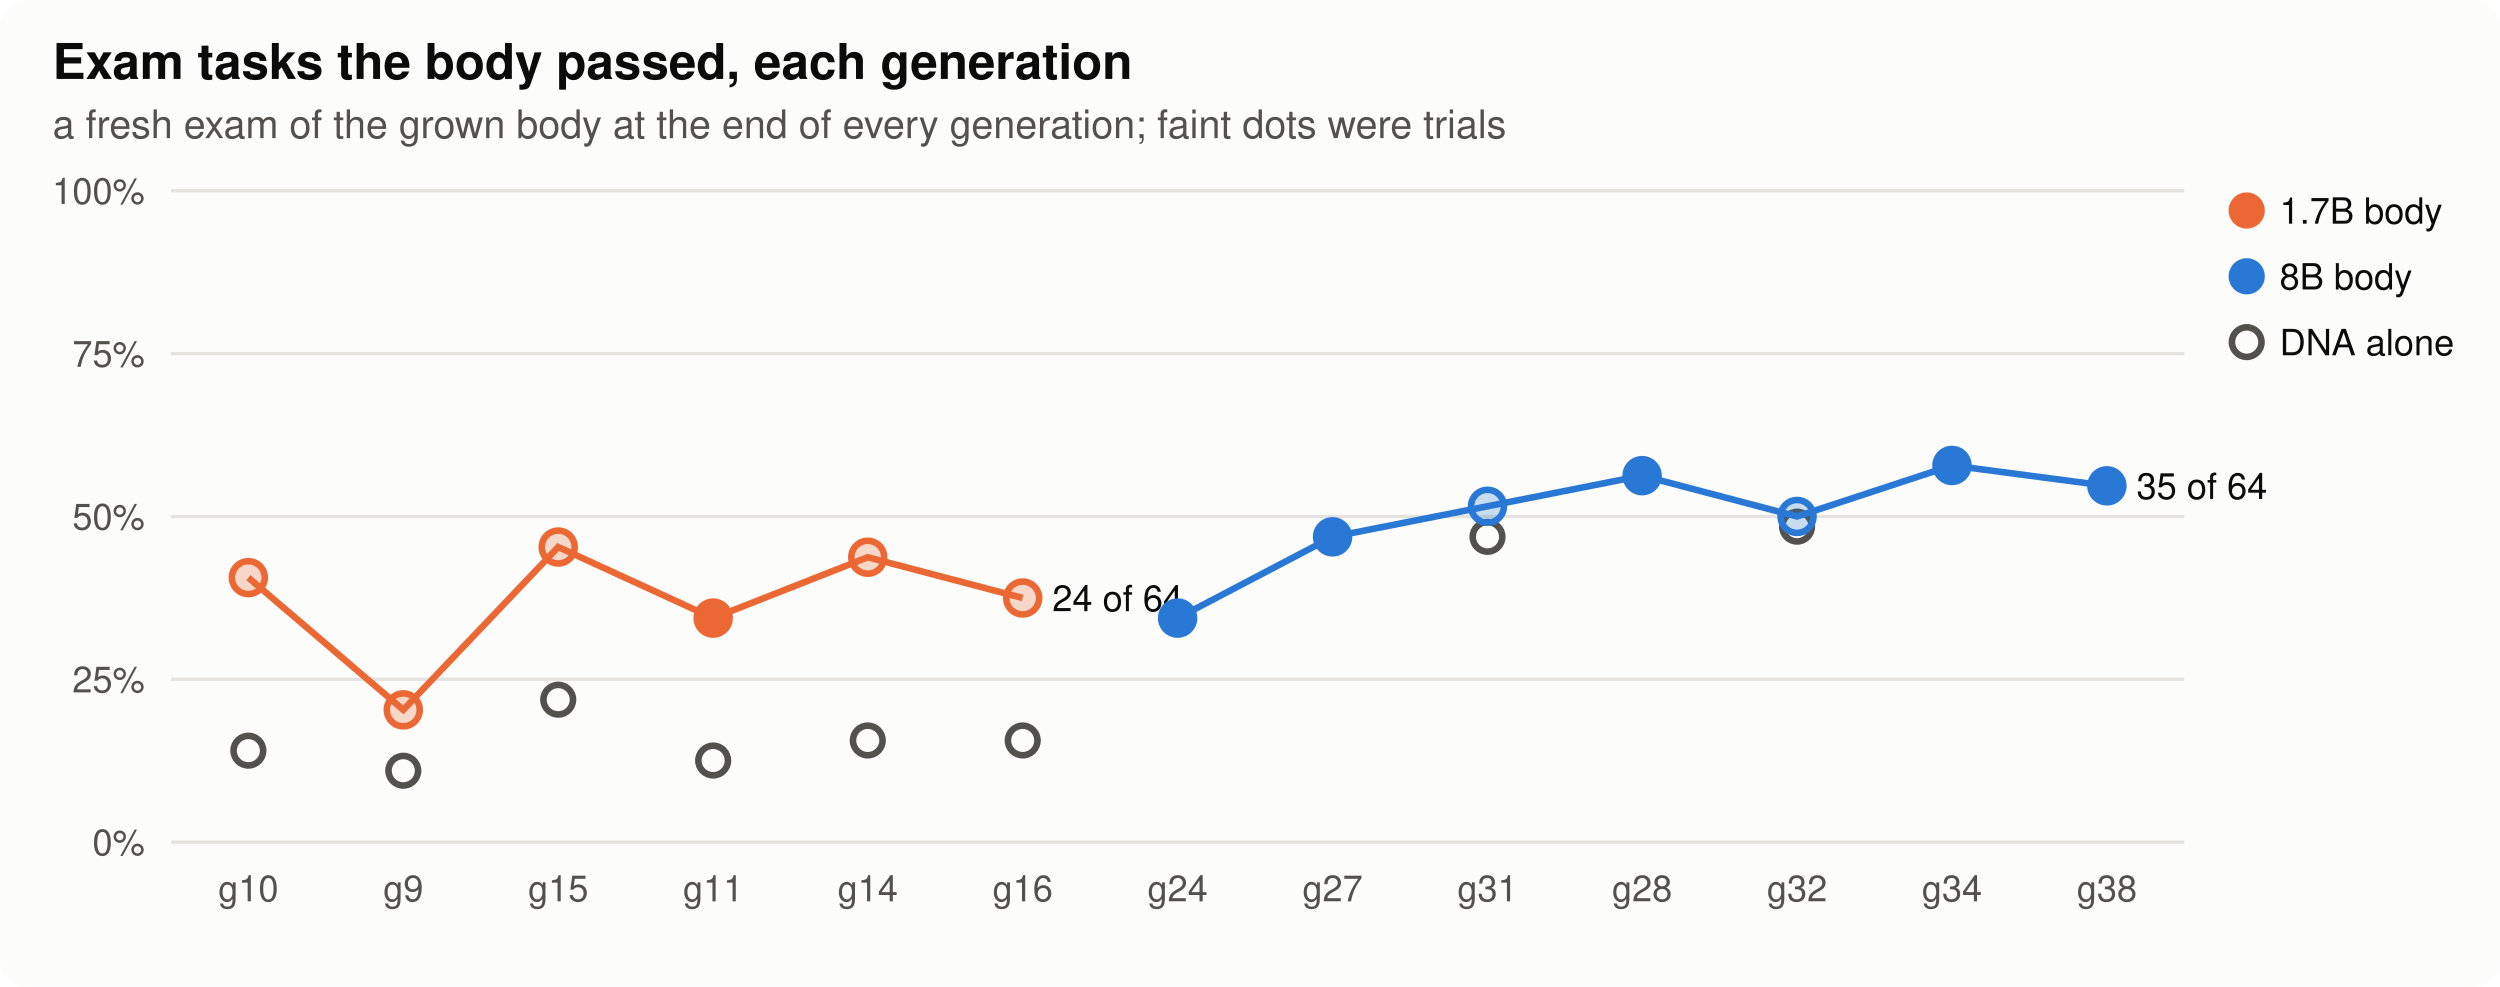
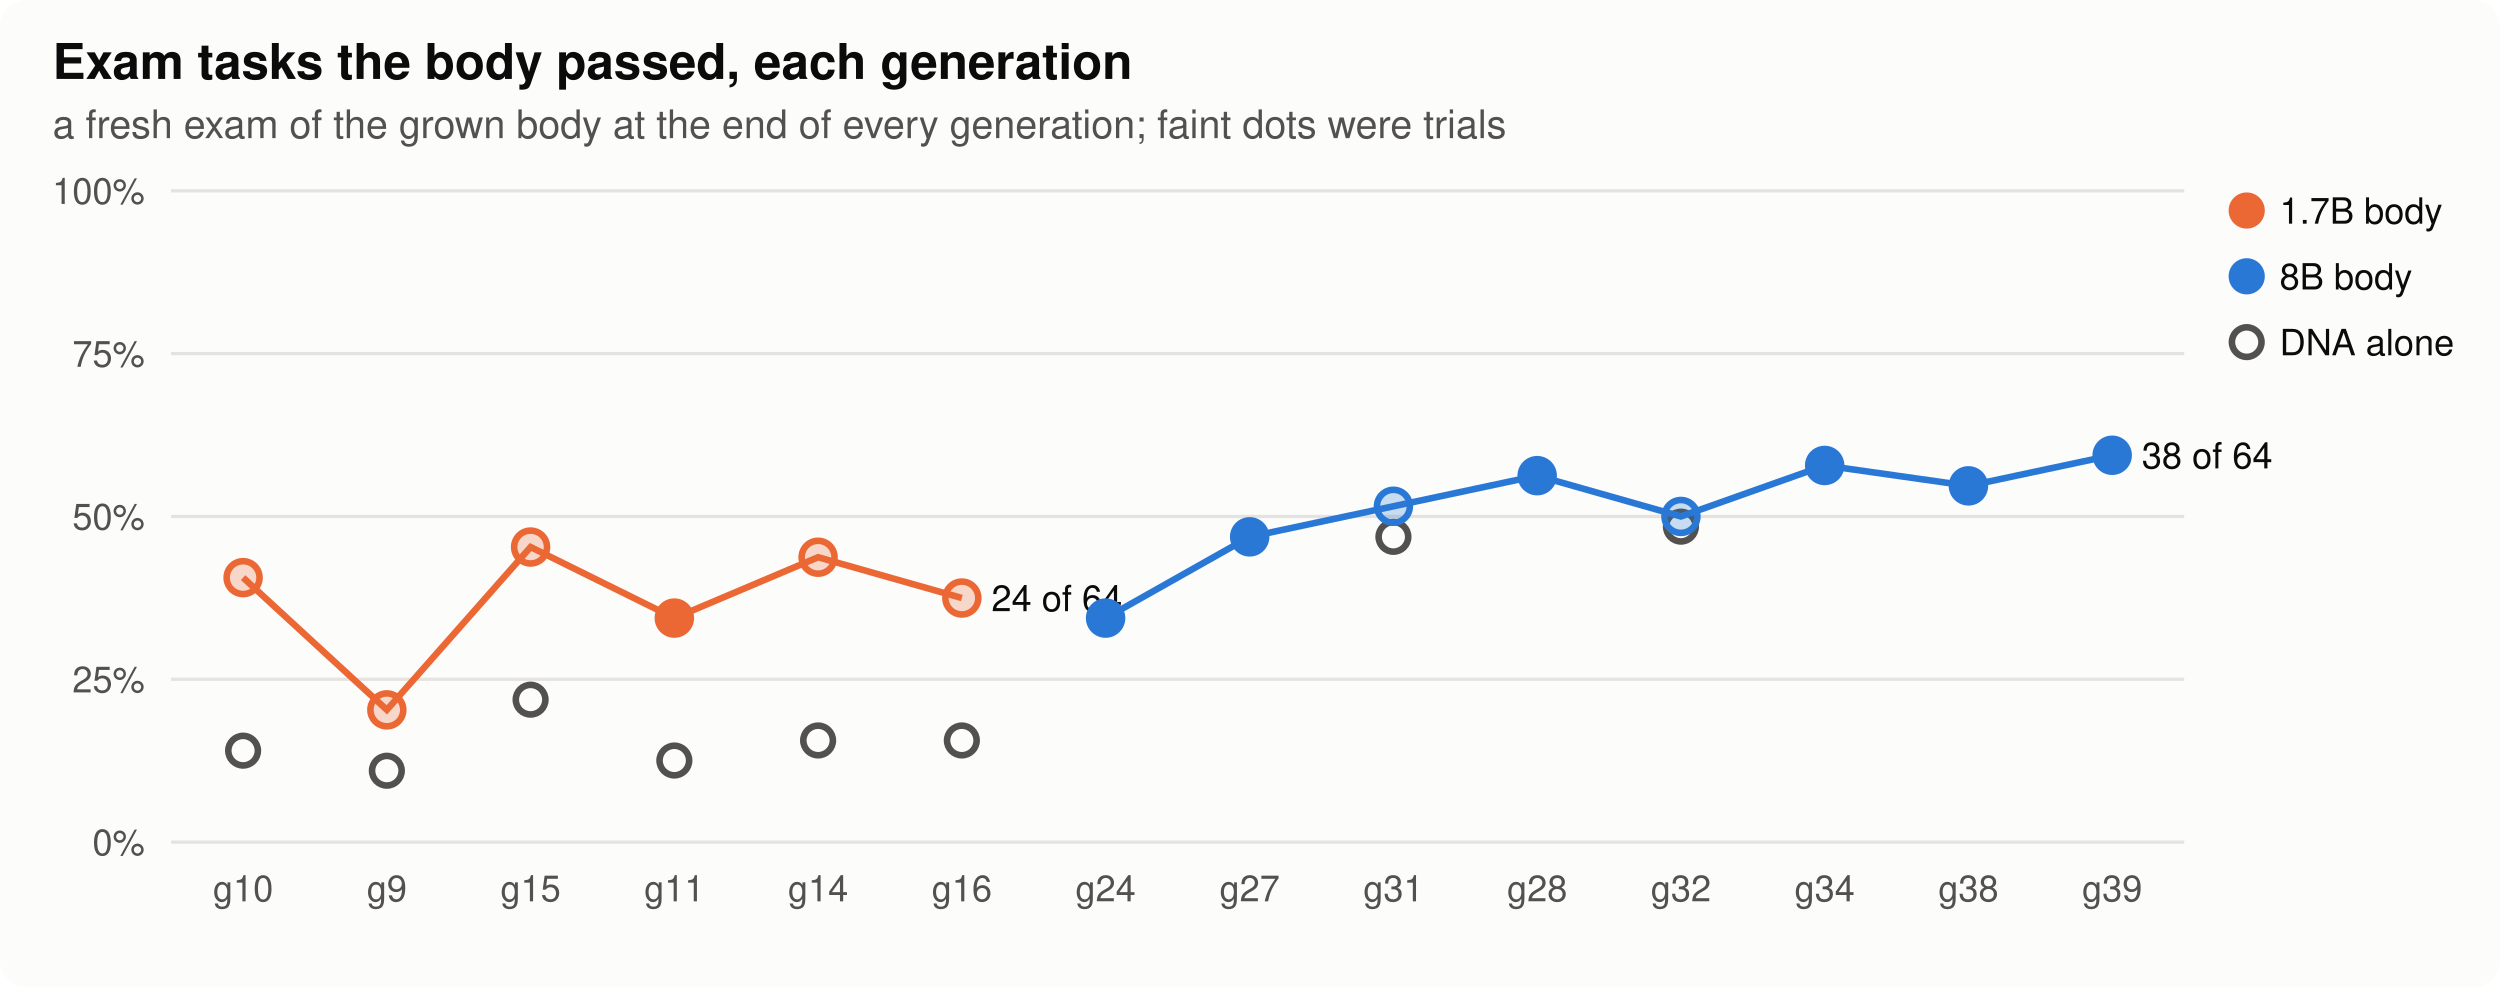
<svg xmlns="http://www.w3.org/2000/svg" width="760" height="300" viewBox="0 0 760 300" role="img" aria-label="Exam tasks the body passed, each generation">
  <style>
.bg{fill:#fcfcfb}.ink{fill:#0b0b0b}.ink2{fill:#52514e}.grid{stroke:#e4e3df}.axis{stroke:#b9b8b2}.dna{stroke:#52514e;fill:#fcfcfb}.lost{fill:#d03b3b}
.st17{fill:#eb6834;stroke:#eb6834}.lt17{stroke:#eb6834;fill:none}.st80{fill:#2a78d6;stroke:#2a78d6}.lt80{stroke:#2a78d6;fill:none}.h0{fill:#e8f1fc}.h1{fill:#cde2fb}.h2{fill:#9ec5f4}.h3{fill:#6da7ec}.h4{fill:#3987e5}.h5{fill:#256abf}.h6{fill:#184f95}
@media (prefers-color-scheme: dark){.bg{fill:#1a1a19}.ink{fill:#f0efec}.ink2{fill:#c3c2b7}.grid{stroke:#2c2c2a}.axis{stroke:#5a5955}.dna{stroke:#c3c2b7;fill:#1a1a19}.lost{fill:#e66767}.st17{fill:#d95926;stroke:#d95926}.lt17{stroke:#d95926;fill:none}.st80{fill:#3987e5;stroke:#3987e5}.lt80{stroke:#3987e5;fill:none}.h0{fill:#1f2a38}.h1{fill:#173a66}.h2{fill:#1c5cab}.h3{fill:#2a78d6}.h4{fill:#5598e7}.h5{fill:#86b6ef}.h6{fill:#b7d3f6}}
text{font-family:-apple-system,"Segoe UI",Helvetica,Arial,sans-serif}
</style>
  <rect class="bg" width="760" height="300" rx="8" />
  <text x="16.0" y="24.0" class="ink" font-size="15" text-anchor="start" font-weight="600">Exam tasks the body passed, each generation</text>
  <text x="16.0" y="42.0" class="ink2" font-size="12" text-anchor="start" font-weight="normal">a fresh exam of the grown body at the end of every generation; faint dots were trials</text>
  <line class="grid" x1="52" x2="664" y1="256.0" y2="256.0" stroke-width="1" />
  <text x="44.0" y="260.0" class="ink2" font-size="11" text-anchor="end" font-weight="normal">0%</text>
  <line class="grid" x1="52" x2="664" y1="206.5" y2="206.5" stroke-width="1" />
  <text x="44.0" y="210.5" class="ink2" font-size="11" text-anchor="end" font-weight="normal">25%</text>
  <line class="grid" x1="52" x2="664" y1="157.0" y2="157.0" stroke-width="1" />
  <text x="44.0" y="161.0" class="ink2" font-size="11" text-anchor="end" font-weight="normal">50%</text>
  <line class="grid" x1="52" x2="664" y1="107.5" y2="107.5" stroke-width="1" />
  <text x="44.0" y="111.5" class="ink2" font-size="11" text-anchor="end" font-weight="normal">75%</text>
  <line class="grid" x1="52" x2="664" y1="58.0" y2="58.0" stroke-width="1" />
  <text x="44.0" y="62.0" class="ink2" font-size="11" text-anchor="end" font-weight="normal">100%</text>
-   <text x="75.5" y="274.0" class="ink2" font-size="11" text-anchor="middle" font-weight="normal">g10</text>
-   <text x="122.6" y="274.0" class="ink2" font-size="11" text-anchor="middle" font-weight="normal">g9</text>
-   <text x="169.7" y="274.0" class="ink2" font-size="11" text-anchor="middle" font-weight="normal">g15</text>
-   <text x="216.8" y="274.0" class="ink2" font-size="11" text-anchor="middle" font-weight="normal">g11</text>
-   <text x="263.8" y="274.0" class="ink2" font-size="11" text-anchor="middle" font-weight="normal">g14</text>
-   <text x="310.9" y="274.0" class="ink2" font-size="11" text-anchor="middle" font-weight="normal">g16</text>
-   <text x="358.0" y="274.0" class="ink2" font-size="11" text-anchor="middle" font-weight="normal">g24</text>
-   <text x="405.1" y="274.0" class="ink2" font-size="11" text-anchor="middle" font-weight="normal">g27</text>
-   <text x="452.2" y="274.0" class="ink2" font-size="11" text-anchor="middle" font-weight="normal">g31</text>
-   <text x="499.2" y="274.0" class="ink2" font-size="11" text-anchor="middle" font-weight="normal">g28</text>
-   <text x="546.3" y="274.0" class="ink2" font-size="11" text-anchor="middle" font-weight="normal">g32</text>
-   <text x="593.4" y="274.0" class="ink2" font-size="11" text-anchor="middle" font-weight="normal">g34</text>
-   <text x="640.5" y="274.0" class="ink2" font-size="11" text-anchor="middle" font-weight="normal">g38</text>
-   <circle class="dna" cx="75.5" cy="228.2" r="4.5" stroke-width="2" />
-   <circle class="dna" cx="122.6" cy="234.3" r="4.5" stroke-width="2" />
-   <circle class="dna" cx="169.7" cy="212.7" r="4.5" stroke-width="2" />
-   <circle class="dna" cx="216.8" cy="231.2" r="4.5" stroke-width="2" />
-   <circle class="dna" cx="263.8" cy="225.1" r="4.5" stroke-width="2" />
-   <circle class="dna" cx="310.9" cy="225.1" r="4.5" stroke-width="2" />
-   <circle class="dna" cx="452.2" cy="163.2" r="4.5" stroke-width="2" />
-   <circle class="dna" cx="546.3" cy="160.1" r="4.5" stroke-width="2" />
-   <polyline class="lt17" stroke-width="2" points="75.5,175.6 122.6,215.8 169.7,166.3 216.8,187.9 263.8,169.4 310.9,181.8" />
-   <circle class="st17" cx="75.5" cy="175.6" r="5" stroke-width="2" fill-opacity="0.25" />
-   <circle class="st17" cx="122.6" cy="215.8" r="5" stroke-width="2" fill-opacity="0.25" />
-   <circle class="st17" cx="169.7" cy="166.3" r="5" stroke-width="2" fill-opacity="0.25" />
-   <circle class="st17" cx="216.8" cy="187.9" r="5" stroke-width="2" />
-   <circle class="st17" cx="263.8" cy="169.4" r="5" stroke-width="2" fill-opacity="0.25" />
-   <circle class="st17" cx="310.9" cy="181.8" r="5" stroke-width="2" fill-opacity="0.25" />
-   <text x="319.9" y="185.8" class="ink" font-size="11" text-anchor="start" font-weight="normal">24 of 64</text>
-   <polyline class="lt80" stroke-width="2" points="358.0,187.9 405.1,163.2 452.2,153.9 499.2,144.6 546.3,157.0 593.4,141.5 640.5,147.7" />
-   <circle class="st80" cx="358.0" cy="187.9" r="5" stroke-width="2" />
-   <circle class="st80" cx="405.1" cy="163.2" r="5" stroke-width="2" />
-   <circle class="st80" cx="452.2" cy="153.9" r="5" stroke-width="2" fill-opacity="0.25" />
-   <circle class="st80" cx="499.2" cy="144.6" r="5" stroke-width="2" />
-   <circle class="st80" cx="546.3" cy="157.0" r="5" stroke-width="2" fill-opacity="0.25" />
-   <circle class="st80" cx="593.4" cy="141.5" r="5" stroke-width="2" />
-   <circle class="st80" cx="640.5" cy="147.7" r="5" stroke-width="2" />
-   <text x="649.5" y="151.7" class="ink" font-size="11" text-anchor="start" font-weight="normal">35 of 64</text>
+   <text x="73.9" y="274.0" class="ink2" font-size="11" text-anchor="middle" font-weight="normal">g10</text>
+   <text x="117.6" y="274.0" class="ink2" font-size="11" text-anchor="middle" font-weight="normal">g9</text>
+   <text x="161.3" y="274.0" class="ink2" font-size="11" text-anchor="middle" font-weight="normal">g15</text>
+   <text x="205.0" y="274.0" class="ink2" font-size="11" text-anchor="middle" font-weight="normal">g11</text>
+   <text x="248.7" y="274.0" class="ink2" font-size="11" text-anchor="middle" font-weight="normal">g14</text>
+   <text x="292.4" y="274.0" class="ink2" font-size="11" text-anchor="middle" font-weight="normal">g16</text>
+   <text x="336.1" y="274.0" class="ink2" font-size="11" text-anchor="middle" font-weight="normal">g24</text>
+   <text x="379.9" y="274.0" class="ink2" font-size="11" text-anchor="middle" font-weight="normal">g27</text>
+   <text x="423.6" y="274.0" class="ink2" font-size="11" text-anchor="middle" font-weight="normal">g31</text>
+   <text x="467.3" y="274.0" class="ink2" font-size="11" text-anchor="middle" font-weight="normal">g28</text>
+   <text x="511.0" y="274.0" class="ink2" font-size="11" text-anchor="middle" font-weight="normal">g32</text>
+   <text x="554.7" y="274.0" class="ink2" font-size="11" text-anchor="middle" font-weight="normal">g34</text>
+   <text x="598.4" y="274.0" class="ink2" font-size="11" text-anchor="middle" font-weight="normal">g38</text>
+   <text x="642.1" y="274.0" class="ink2" font-size="11" text-anchor="middle" font-weight="normal">g39</text>
+   <circle class="dna" cx="73.9" cy="228.2" r="4.5" stroke-width="2" />
+   <circle class="dna" cx="117.6" cy="234.3" r="4.5" stroke-width="2" />
+   <circle class="dna" cx="161.3" cy="212.7" r="4.5" stroke-width="2" />
+   <circle class="dna" cx="205.0" cy="231.2" r="4.5" stroke-width="2" />
+   <circle class="dna" cx="248.7" cy="225.1" r="4.5" stroke-width="2" />
+   <circle class="dna" cx="292.4" cy="225.1" r="4.5" stroke-width="2" />
+   <circle class="dna" cx="423.6" cy="163.2" r="4.5" stroke-width="2" />
+   <circle class="dna" cx="511.0" cy="160.1" r="4.5" stroke-width="2" />
+   <polyline class="lt17" stroke-width="2" points="73.9,175.6 117.6,215.8 161.3,166.3 205.0,187.9 248.7,169.4 292.4,181.8" />
+   <circle class="st17" cx="73.9" cy="175.6" r="5" stroke-width="2" fill-opacity="0.25" />
+   <circle class="st17" cx="117.6" cy="215.8" r="5" stroke-width="2" fill-opacity="0.25" />
+   <circle class="st17" cx="161.3" cy="166.3" r="5" stroke-width="2" fill-opacity="0.25" />
+   <circle class="st17" cx="205.0" cy="187.9" r="5" stroke-width="2" />
+   <circle class="st17" cx="248.7" cy="169.4" r="5" stroke-width="2" fill-opacity="0.25" />
+   <circle class="st17" cx="292.4" cy="181.8" r="5" stroke-width="2" fill-opacity="0.25" />
+   <text x="301.4" y="185.8" class="ink" font-size="11" text-anchor="start" font-weight="normal">24 of 64</text>
+   <polyline class="lt80" stroke-width="2" points="336.1,187.9 379.9,163.2 423.6,153.9 467.3,144.6 511.0,157.0 554.7,141.5 598.4,147.7 642.1,138.4" />
+   <circle class="st80" cx="336.1" cy="187.9" r="5" stroke-width="2" />
+   <circle class="st80" cx="379.9" cy="163.2" r="5" stroke-width="2" />
+   <circle class="st80" cx="423.6" cy="153.9" r="5" stroke-width="2" fill-opacity="0.25" />
+   <circle class="st80" cx="467.3" cy="144.6" r="5" stroke-width="2" />
+   <circle class="st80" cx="511.0" cy="157.0" r="5" stroke-width="2" fill-opacity="0.25" />
+   <circle class="st80" cx="554.7" cy="141.5" r="5" stroke-width="2" />
+   <circle class="st80" cx="598.4" cy="147.7" r="5" stroke-width="2" />
+   <circle class="st80" cx="642.1" cy="138.4" r="5" stroke-width="2" />
+   <text x="651.1" y="142.4" class="ink" font-size="11" text-anchor="start" font-weight="normal">38 of 64</text>
  <circle class="st17" cx="683" cy="64" r="5" />
  <text x="693.0" y="68.0" class="ink" font-size="11" text-anchor="start" font-weight="normal">1.7B body</text>
  <circle class="st80" cx="683" cy="84" r="5" />
  <text x="693.0" y="88.0" class="ink" font-size="11" text-anchor="start" font-weight="normal">8B body</text>
  <circle class="dna" cx="683" cy="104" r="4.5" stroke-width="2" />
  <text x="693.0" y="108.0" class="ink" font-size="11" text-anchor="start" font-weight="normal">DNA alone</text>
</svg>
